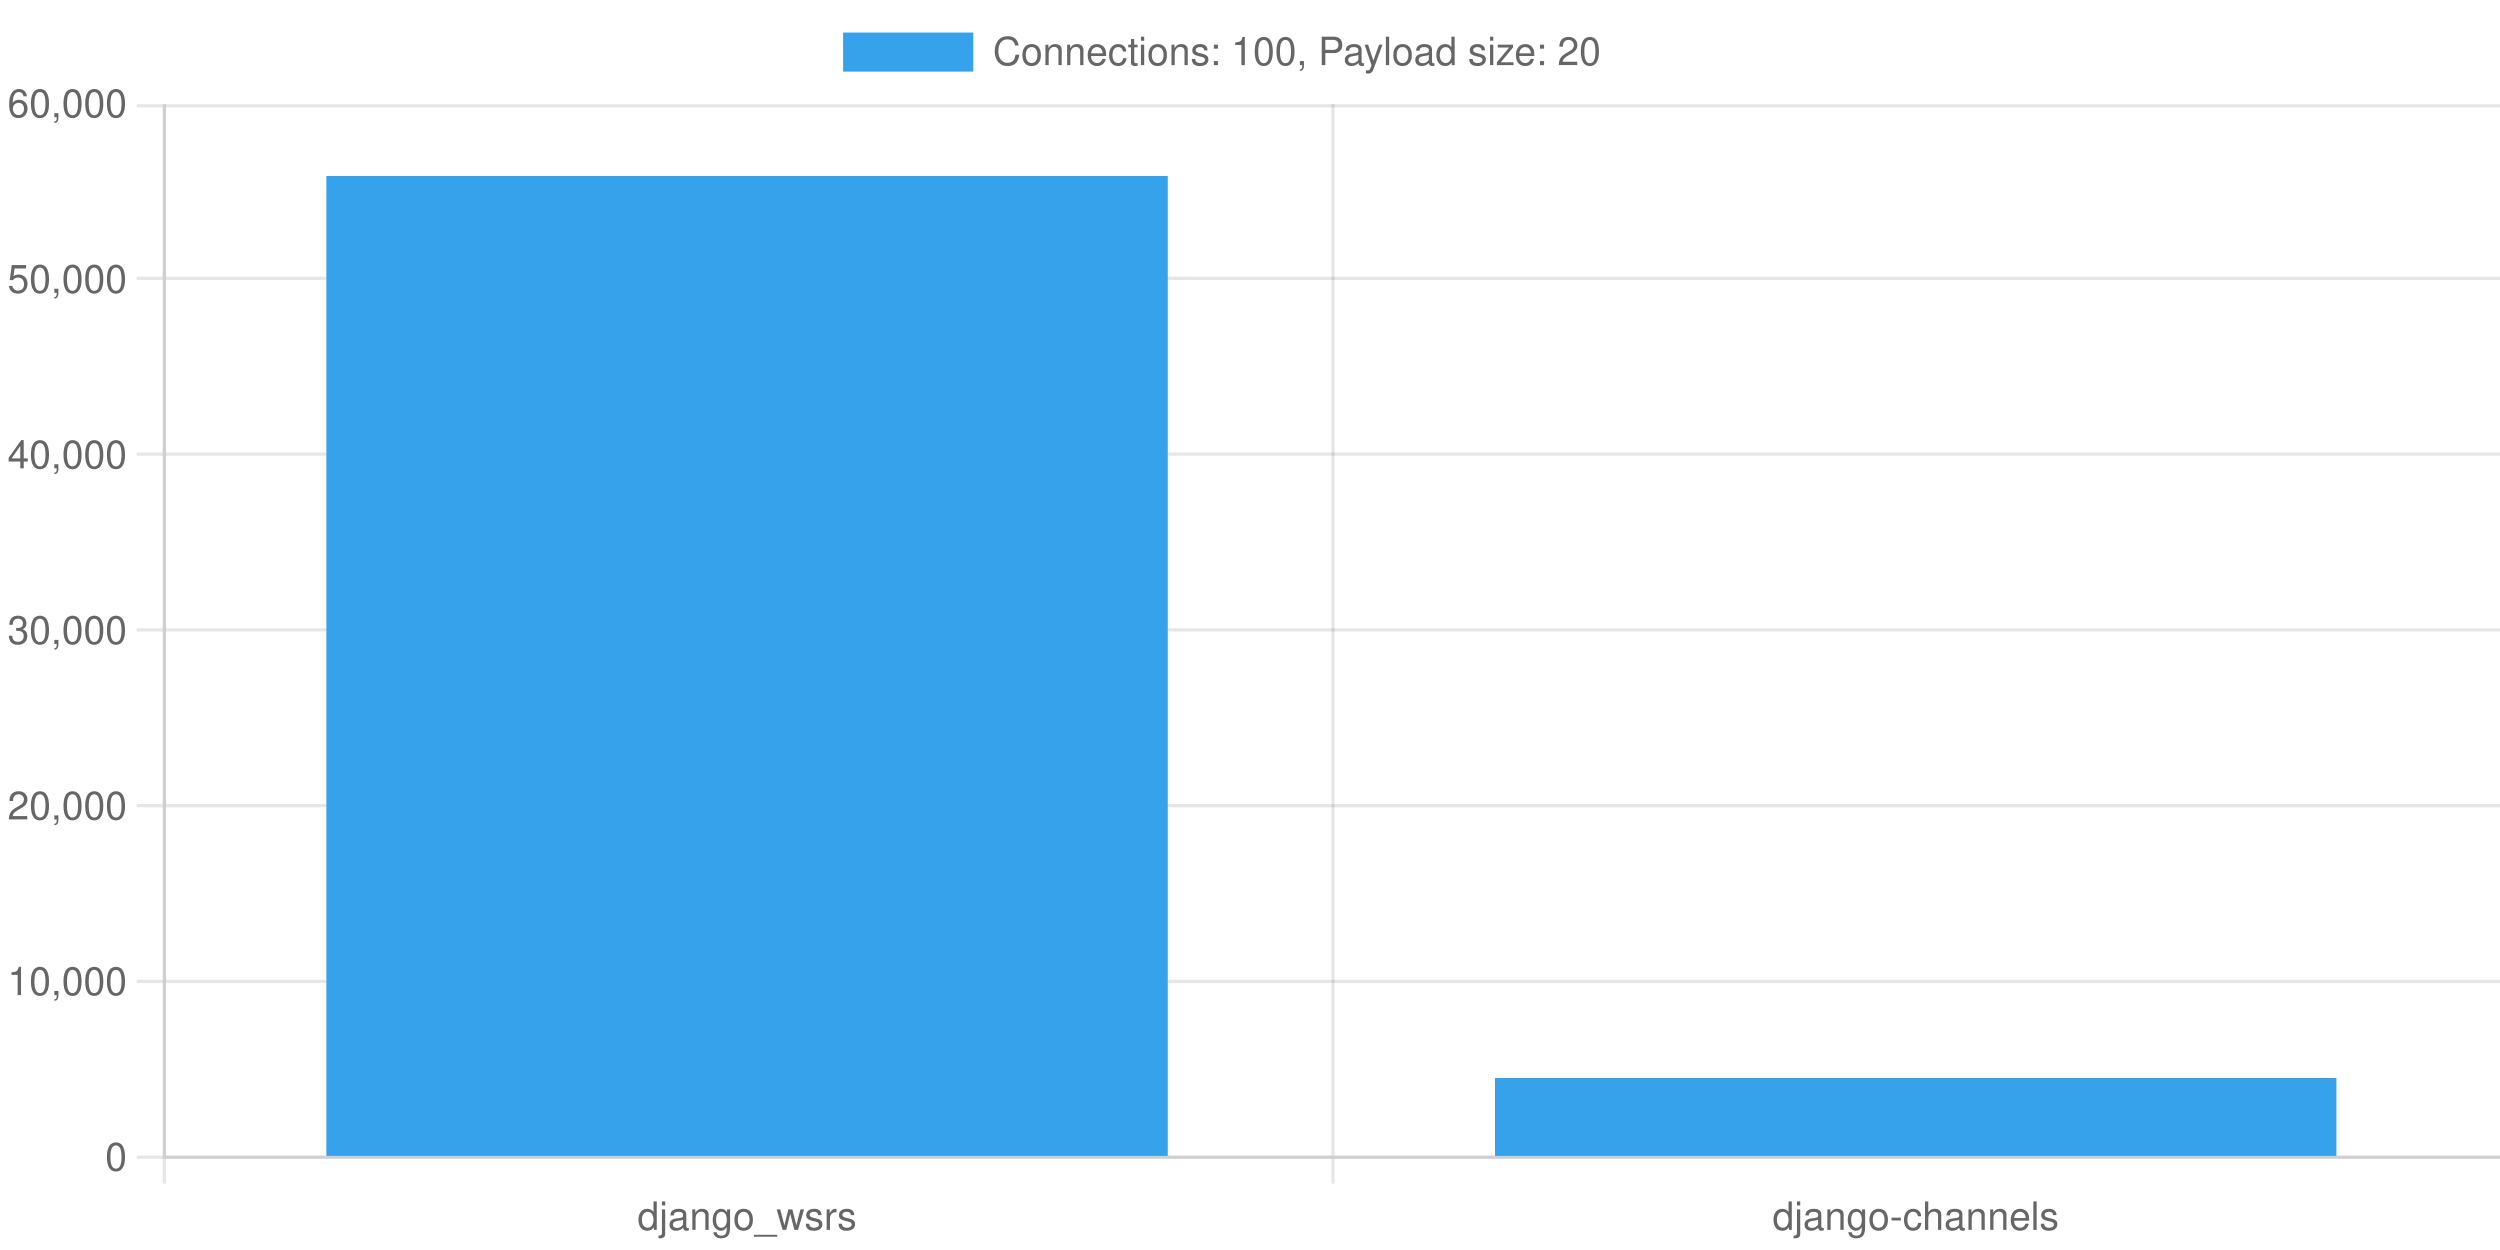
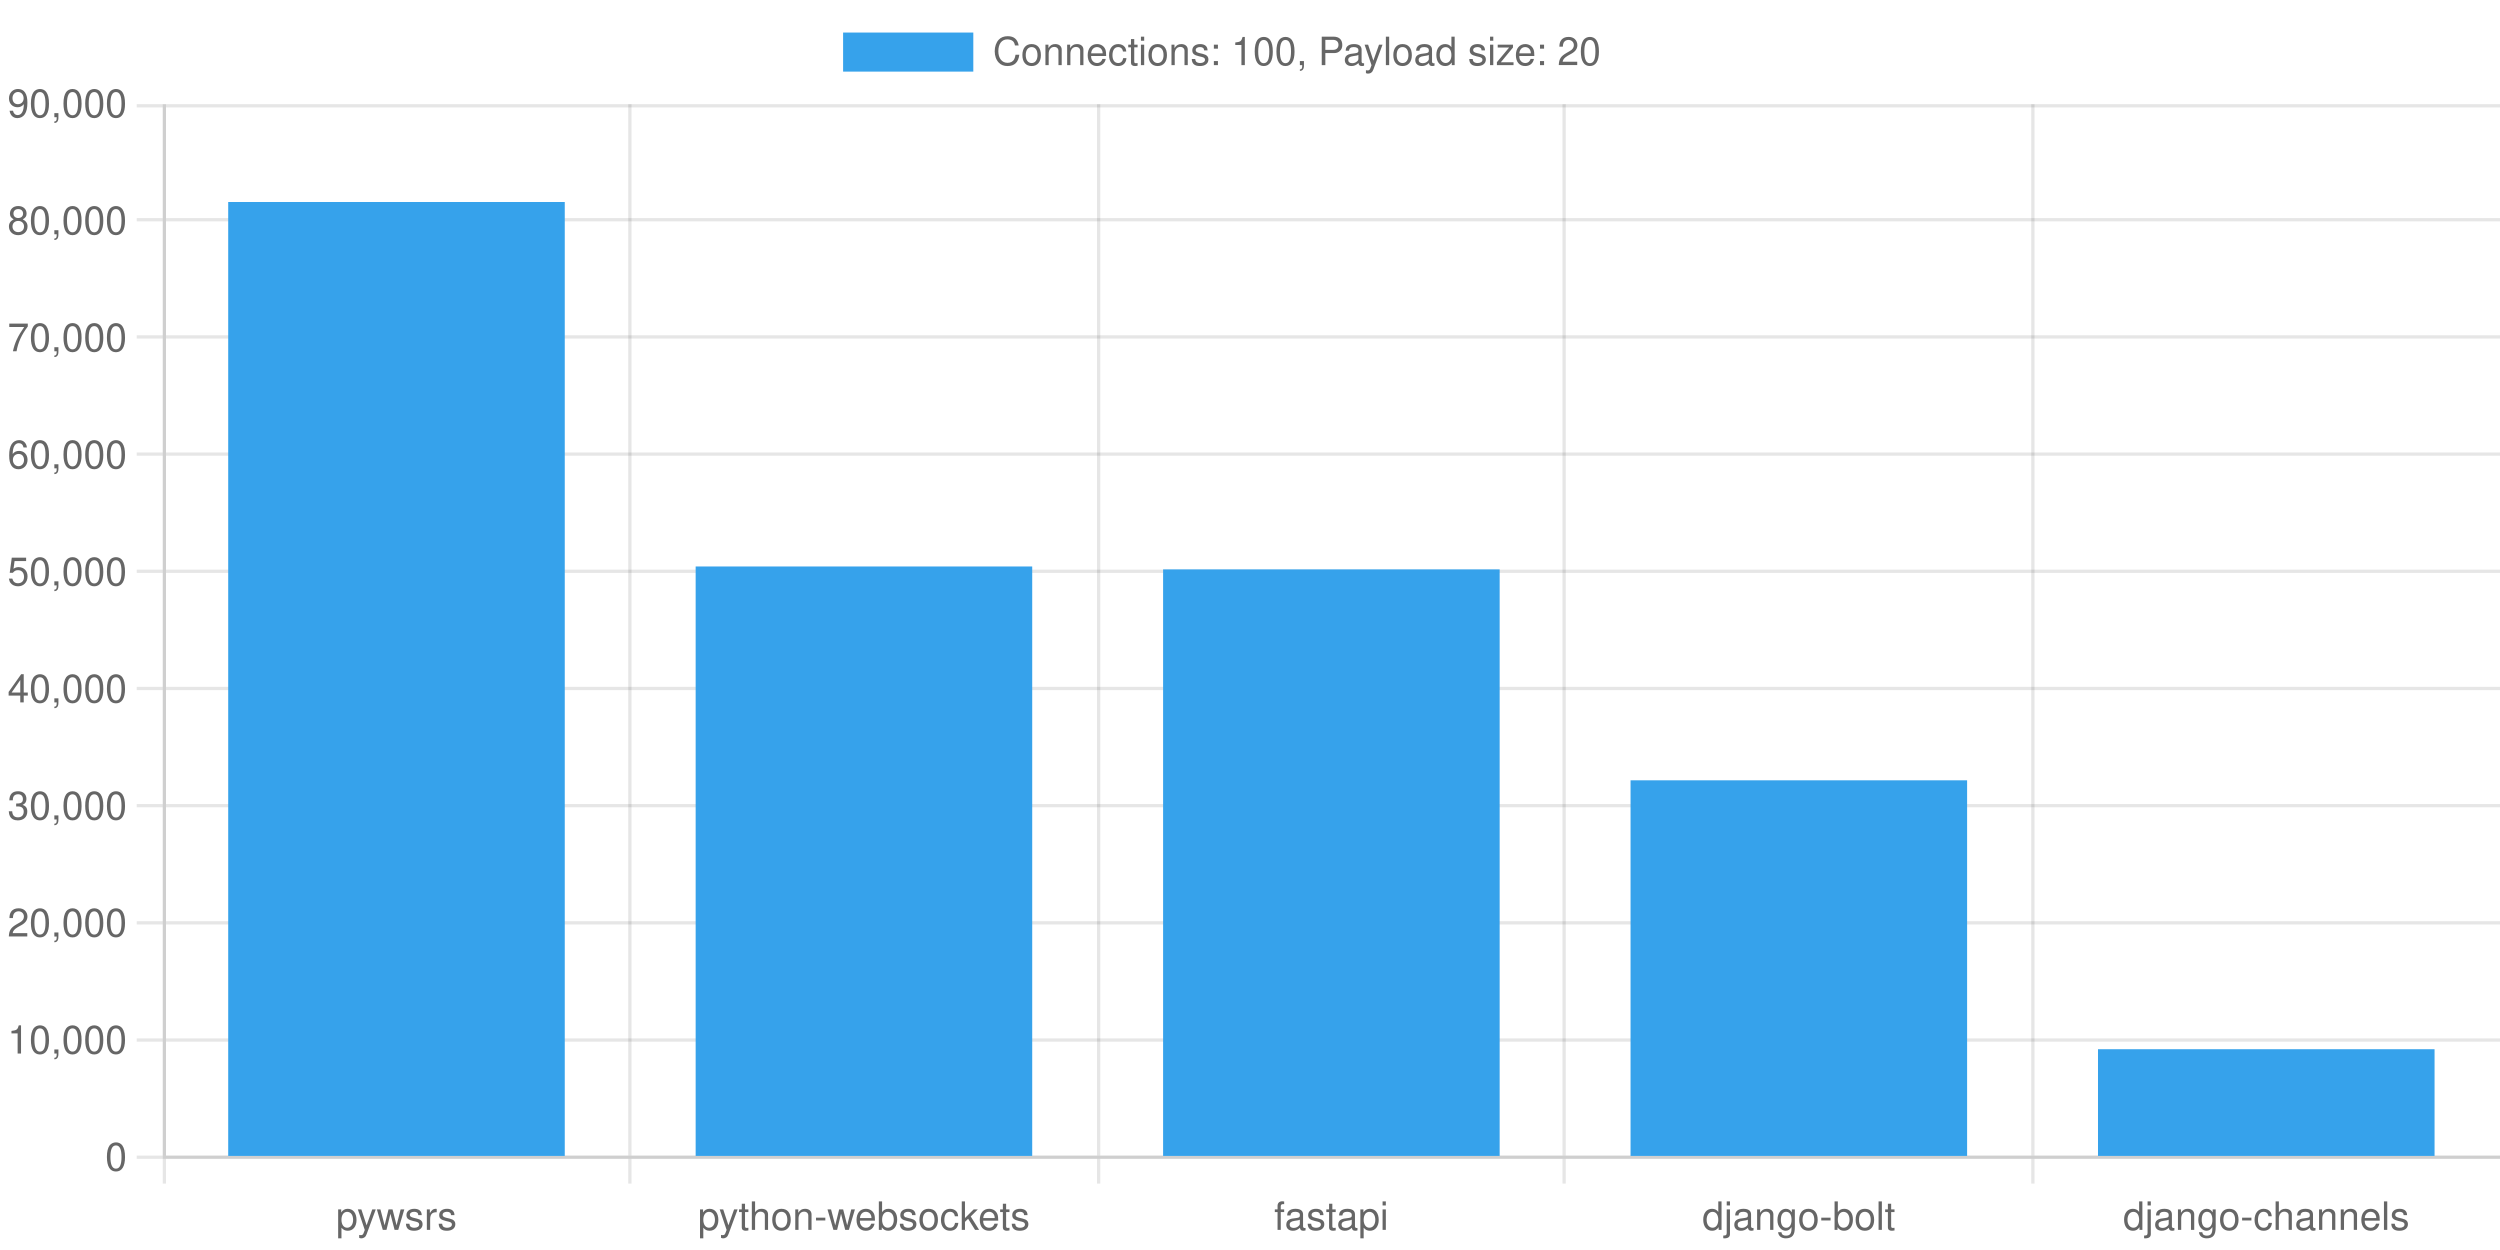
<svg xmlns="http://www.w3.org/2000/svg" version="1.1" width="768px" height="384px" viewBox="0 0 768 384">
  <defs>
    <clipPath id="clip-1" fill-rule="nonzero">
      <path d="M 0,0 L 0,32 768,32 768,0 Z" />
    </clipPath>
    <clipPath id="clip-2" fill-rule="nonzero">
      <path d="M 0,355.6 L 0,384 768,384 768,355.6 Z" />
    </clipPath>
    <clipPath id="clip-3" fill-rule="nonzero">
      <path d="M 0,0 L 0,384 50,384 50,0 Z" />
    </clipPath>
    <clipPath id="clip-4" fill-rule="nonzero">
      <path d="M 50,32 L 50,355.6 768,355.6 768,32 Z" />
    </clipPath>
  </defs>
  <g stroke="none" fill="transparent" fill-rule="nonzero" fill-opacity="1">
    <rect x="0" y="0" width="768" height="384" transform="matrix(1 0 0 1 0 0)" />
  </g>
  <g stroke="rgb(0,0,0)" stroke-width="1" stroke-linecap="butt" stroke-linejoin="miter" stroke-miterlimit="4" stroke-opacity="0.1" fill="none">
    <path d="M 50.5,32 L 50.5,355" />
  </g>
  <g stroke="rgb(0,0,0)" stroke-width="1" stroke-linecap="butt" stroke-linejoin="miter" stroke-miterlimit="4" stroke-opacity="0.1" fill="none">
    <path d="M 50.5,356 L 50.5,363.6" />
  </g>
  <g stroke="rgb(0,0,0)" stroke-width="1" stroke-linecap="butt" stroke-linejoin="miter" stroke-miterlimit="4" stroke-opacity="0.1" fill="none">
-     <path d="M 409.5,32 L 409.5,355" />
-   </g>
-   <g stroke="rgb(0,0,0)" stroke-width="1" stroke-linecap="butt" stroke-linejoin="miter" stroke-miterlimit="4" stroke-opacity="0.1" fill="none">
-     <path d="M 409.5,356 L 409.5,363.6" />
+     <path d="M 193.5,32 L 193.5,355" />
+   </g>
+   <g stroke="rgb(0,0,0)" stroke-width="1" stroke-linecap="butt" stroke-linejoin="miter" stroke-miterlimit="4" stroke-opacity="0.1" fill="none">
+     <path d="M 193.5,356 L 193.5,363.6" />
+   </g>
+   <g stroke="rgb(0,0,0)" stroke-width="1" stroke-linecap="butt" stroke-linejoin="miter" stroke-miterlimit="4" stroke-opacity="0.1" fill="none">
+     <path d="M 337.5,32 L 337.5,355" />
+   </g>
+   <g stroke="rgb(0,0,0)" stroke-width="1" stroke-linecap="butt" stroke-linejoin="miter" stroke-miterlimit="4" stroke-opacity="0.1" fill="none">
+     <path d="M 337.5,356 L 337.5,363.6" />
+   </g>
+   <g stroke="rgb(0,0,0)" stroke-width="1" stroke-linecap="butt" stroke-linejoin="miter" stroke-miterlimit="4" stroke-opacity="0.1" fill="none">
+     <path d="M 480.5,32 L 480.5,355" />
+   </g>
+   <g stroke="rgb(0,0,0)" stroke-width="1" stroke-linecap="butt" stroke-linejoin="miter" stroke-miterlimit="4" stroke-opacity="0.1" fill="none">
+     <path d="M 480.5,356 L 480.5,363.6" />
+   </g>
+   <g stroke="rgb(0,0,0)" stroke-width="1" stroke-linecap="butt" stroke-linejoin="miter" stroke-miterlimit="4" stroke-opacity="0.1" fill="none">
+     <path d="M 624.5,32 L 624.5,355" />
+   </g>
+   <g stroke="rgb(0,0,0)" stroke-width="1" stroke-linecap="butt" stroke-linejoin="miter" stroke-miterlimit="4" stroke-opacity="0.1" fill="none">
+     <path d="M 624.5,356 L 624.5,363.6" />
  </g>
  <g stroke="rgb(0,0,0)" stroke-width="1" stroke-linecap="butt" stroke-linejoin="miter" stroke-miterlimit="4" stroke-opacity="0.1" fill="none">
    <path d="M 768.5,32 L 768.5,355" />
  </g>
  <g stroke="rgb(0,0,0)" stroke-width="1" stroke-linecap="butt" stroke-linejoin="miter" stroke-miterlimit="4" stroke-opacity="0.1" fill="none">
    <path d="M 768.5,356 L 768.5,363.6" />
  </g>
  <g stroke="rgb(0,0,0)" stroke-width="1" stroke-linecap="butt" stroke-linejoin="miter" stroke-miterlimit="4" stroke-opacity="0.1" fill="none">
    <path d="M 51,355.5 L 768,355.5" />
  </g>
  <g stroke="rgb(0,0,0)" stroke-width="1" stroke-linecap="butt" stroke-linejoin="miter" stroke-miterlimit="4" stroke-opacity="0.1" fill="none">
    <path d="M 42,355.5 L 50,355.5" />
  </g>
  <g stroke="rgb(0,0,0)" stroke-width="1" stroke-linecap="butt" stroke-linejoin="miter" stroke-miterlimit="4" stroke-opacity="0.1" fill="none">
-     <path d="M 51,301.5 L 768,301.5" />
-   </g>
-   <g stroke="rgb(0,0,0)" stroke-width="1" stroke-linecap="butt" stroke-linejoin="miter" stroke-miterlimit="4" stroke-opacity="0.1" fill="none">
-     <path d="M 42,301.5 L 50,301.5" />
+     <path d="M 51,319.5 L 768,319.5" />
+   </g>
+   <g stroke="rgb(0,0,0)" stroke-width="1" stroke-linecap="butt" stroke-linejoin="miter" stroke-miterlimit="4" stroke-opacity="0.1" fill="none">
+     <path d="M 42,319.5 L 50,319.5" />
+   </g>
+   <g stroke="rgb(0,0,0)" stroke-width="1" stroke-linecap="butt" stroke-linejoin="miter" stroke-miterlimit="4" stroke-opacity="0.1" fill="none">
+     <path d="M 51,283.5 L 768,283.5" />
+   </g>
+   <g stroke="rgb(0,0,0)" stroke-width="1" stroke-linecap="butt" stroke-linejoin="miter" stroke-miterlimit="4" stroke-opacity="0.1" fill="none">
+     <path d="M 42,283.5 L 50,283.5" />
  </g>
  <g stroke="rgb(0,0,0)" stroke-width="1" stroke-linecap="butt" stroke-linejoin="miter" stroke-miterlimit="4" stroke-opacity="0.1" fill="none">
    <path d="M 51,247.5 L 768,247.5" />
  </g>
  <g stroke="rgb(0,0,0)" stroke-width="1" stroke-linecap="butt" stroke-linejoin="miter" stroke-miterlimit="4" stroke-opacity="0.1" fill="none">
    <path d="M 42,247.5 L 50,247.5" />
  </g>
  <g stroke="rgb(0,0,0)" stroke-width="1" stroke-linecap="butt" stroke-linejoin="miter" stroke-miterlimit="4" stroke-opacity="0.1" fill="none">
-     <path d="M 51,193.5 L 768,193.5" />
-   </g>
-   <g stroke="rgb(0,0,0)" stroke-width="1" stroke-linecap="butt" stroke-linejoin="miter" stroke-miterlimit="4" stroke-opacity="0.1" fill="none">
-     <path d="M 42,193.5 L 50,193.5" />
+     <path d="M 51,211.5 L 768,211.5" />
+   </g>
+   <g stroke="rgb(0,0,0)" stroke-width="1" stroke-linecap="butt" stroke-linejoin="miter" stroke-miterlimit="4" stroke-opacity="0.1" fill="none">
+     <path d="M 42,211.5 L 50,211.5" />
+   </g>
+   <g stroke="rgb(0,0,0)" stroke-width="1" stroke-linecap="butt" stroke-linejoin="miter" stroke-miterlimit="4" stroke-opacity="0.1" fill="none">
+     <path d="M 51,175.5 L 768,175.5" />
+   </g>
+   <g stroke="rgb(0,0,0)" stroke-width="1" stroke-linecap="butt" stroke-linejoin="miter" stroke-miterlimit="4" stroke-opacity="0.1" fill="none">
+     <path d="M 42,175.5 L 50,175.5" />
  </g>
  <g stroke="rgb(0,0,0)" stroke-width="1" stroke-linecap="butt" stroke-linejoin="miter" stroke-miterlimit="4" stroke-opacity="0.1" fill="none">
    <path d="M 51,139.5 L 768,139.5" />
  </g>
  <g stroke="rgb(0,0,0)" stroke-width="1" stroke-linecap="butt" stroke-linejoin="miter" stroke-miterlimit="4" stroke-opacity="0.1" fill="none">
    <path d="M 42,139.5 L 50,139.5" />
  </g>
  <g stroke="rgb(0,0,0)" stroke-width="1" stroke-linecap="butt" stroke-linejoin="miter" stroke-miterlimit="4" stroke-opacity="0.1" fill="none">
-     <path d="M 51,85.5 L 768,85.5" />
-   </g>
-   <g stroke="rgb(0,0,0)" stroke-width="1" stroke-linecap="butt" stroke-linejoin="miter" stroke-miterlimit="4" stroke-opacity="0.1" fill="none">
-     <path d="M 42,85.5 L 50,85.5" />
+     <path d="M 51,103.5 L 768,103.5" />
+   </g>
+   <g stroke="rgb(0,0,0)" stroke-width="1" stroke-linecap="butt" stroke-linejoin="miter" stroke-miterlimit="4" stroke-opacity="0.1" fill="none">
+     <path d="M 42,103.5 L 50,103.5" />
+   </g>
+   <g stroke="rgb(0,0,0)" stroke-width="1" stroke-linecap="butt" stroke-linejoin="miter" stroke-miterlimit="4" stroke-opacity="0.1" fill="none">
+     <path d="M 51,67.5 L 768,67.5" />
+   </g>
+   <g stroke="rgb(0,0,0)" stroke-width="1" stroke-linecap="butt" stroke-linejoin="miter" stroke-miterlimit="4" stroke-opacity="0.1" fill="none">
+     <path d="M 42,67.5 L 50,67.5" />
  </g>
  <g stroke="rgb(0,0,0)" stroke-width="1" stroke-linecap="butt" stroke-linejoin="miter" stroke-miterlimit="4" stroke-opacity="0.1" fill="none">
    <path d="M 51,32.5 L 768,32.5" />
  </g>
  <g stroke="rgb(0,0,0)" stroke-width="1" stroke-linecap="butt" stroke-linejoin="miter" stroke-miterlimit="4" stroke-opacity="0.1" fill="none">
    <path d="M 42,32.5 L 50,32.5" />
  </g>
  <g stroke="none" fill="rgb(54,162,235)" fill-rule="nonzero" fill-opacity="1" clip-path="url(#clip-1)">
    <path d="M 259,10 L 259,22 299,22 299,10 Z" />
  </g>
  <g stroke="none" fill="#666" fill-rule="nonzero" fill-opacity="1" clip-path="url(#clip-1)">
    <text style="font:normal 12px 'Helvetica Neue', 'Helvetica', 'Arial', sans-serif;" text-anchor="start" dominant-baseline="middle" transform="matrix(1 0 0 1 0 0)">
      <tspan x="305" y="16">Connections: 100, Payload size: 20</tspan>
    </text>
  </g>
  <g stroke="rgb(0,0,0)" stroke-width="1" stroke-linecap="butt" stroke-linejoin="miter" stroke-miterlimit="4" stroke-opacity="0.1" fill="none">
    <path d="M 50,355.5 L 769,355.5" />
  </g>
  <g stroke="none" fill="#666" fill-rule="nonzero" fill-opacity="1" clip-path="url(#clip-2)">
-     <text style="font:normal 12px 'Helvetica Neue', 'Helvetica', 'Arial', sans-serif;" text-anchor="middle" dominant-baseline="middle" transform="matrix(1 0 0 1 229.5 366.6)">
-       <tspan x="0" y="7.2">django_wsrs</tspan>
-     </text>
-   </g>
-   <g stroke="none" fill="#666" fill-rule="nonzero" fill-opacity="1" clip-path="url(#clip-2)">
-     <text style="font:normal 12px 'Helvetica Neue', 'Helvetica', 'Arial', sans-serif;" text-anchor="middle" dominant-baseline="middle" transform="matrix(1 0 0 1 588.5 366.6)">
+     <text style="font:normal 12px 'Helvetica Neue', 'Helvetica', 'Arial', sans-serif;" text-anchor="middle" dominant-baseline="middle" transform="matrix(1 0 0 1 121.8 366.6)">
+       <tspan x="0" y="7.2">pywsrs</tspan>
+     </text>
+   </g>
+   <g stroke="none" fill="#666" fill-rule="nonzero" fill-opacity="1" clip-path="url(#clip-2)">
+     <text style="font:normal 12px 'Helvetica Neue', 'Helvetica', 'Arial', sans-serif;" text-anchor="middle" dominant-baseline="middle" transform="matrix(1 0 0 1 265.4 366.6)">
+       <tspan x="0" y="7.2">python-websockets</tspan>
+     </text>
+   </g>
+   <g stroke="none" fill="#666" fill-rule="nonzero" fill-opacity="1" clip-path="url(#clip-2)">
+     <text style="font:normal 12px 'Helvetica Neue', 'Helvetica', 'Arial', sans-serif;" text-anchor="middle" dominant-baseline="middle" transform="matrix(1 0 0 1 409 366.6)">
+       <tspan x="0" y="7.2">fastapi</tspan>
+     </text>
+   </g>
+   <g stroke="none" fill="#666" fill-rule="nonzero" fill-opacity="1" clip-path="url(#clip-2)">
+     <text style="font:normal 12px 'Helvetica Neue', 'Helvetica', 'Arial', sans-serif;" text-anchor="middle" dominant-baseline="middle" transform="matrix(1 0 0 1 552.6 366.6)">
+       <tspan x="0" y="7.2">django-bolt</tspan>
+     </text>
+   </g>
+   <g stroke="none" fill="#666" fill-rule="nonzero" fill-opacity="1" clip-path="url(#clip-2)">
+     <text style="font:normal 12px 'Helvetica Neue', 'Helvetica', 'Arial', sans-serif;" text-anchor="middle" dominant-baseline="middle" transform="matrix(1 0 0 1 696.2 366.6)">
      <tspan x="0" y="7.2">django-channels</tspan>
    </text>
  </g>
  <g stroke="rgb(0,0,0)" stroke-width="1" stroke-linecap="butt" stroke-linejoin="miter" stroke-miterlimit="4" stroke-opacity="0.1" fill="none">
    <path d="M 50.5,32 L 50.5,356" />
  </g>
  <g stroke="none" fill="#666" fill-rule="nonzero" fill-opacity="1" clip-path="url(#clip-3)">
    <text style="font:normal 12px 'Helvetica Neue', 'Helvetica', 'Arial', sans-serif;" text-anchor="end" dominant-baseline="middle" transform="matrix(1 0 0 1 39 355.6)">
      <tspan x="0" y="0">0</tspan>
    </text>
  </g>
  <g stroke="none" fill="#666" fill-rule="nonzero" fill-opacity="1" clip-path="url(#clip-3)">
-     <text style="font:normal 12px 'Helvetica Neue', 'Helvetica', 'Arial', sans-serif;" text-anchor="end" dominant-baseline="middle" transform="matrix(1 0 0 1 39 301.6667)">
+     <text style="font:normal 12px 'Helvetica Neue', 'Helvetica', 'Arial', sans-serif;" text-anchor="end" dominant-baseline="middle" transform="matrix(1 0 0 1 39 319.6444)">
      <tspan x="0" y="0">10,000</tspan>
    </text>
  </g>
  <g stroke="none" fill="#666" fill-rule="nonzero" fill-opacity="1" clip-path="url(#clip-3)">
+     <text style="font:normal 12px 'Helvetica Neue', 'Helvetica', 'Arial', sans-serif;" text-anchor="end" dominant-baseline="middle" transform="matrix(1 0 0 1 39 283.6889)">
+       <tspan x="0" y="0">20,000</tspan>
+     </text>
+   </g>
+   <g stroke="none" fill="#666" fill-rule="nonzero" fill-opacity="1" clip-path="url(#clip-3)">
    <text style="font:normal 12px 'Helvetica Neue', 'Helvetica', 'Arial', sans-serif;" text-anchor="end" dominant-baseline="middle" transform="matrix(1 0 0 1 39 247.7333)">
-       <tspan x="0" y="0">20,000</tspan>
-     </text>
-   </g>
-   <g stroke="none" fill="#666" fill-rule="nonzero" fill-opacity="1" clip-path="url(#clip-3)">
-     <text style="font:normal 12px 'Helvetica Neue', 'Helvetica', 'Arial', sans-serif;" text-anchor="end" dominant-baseline="middle" transform="matrix(1 0 0 1 39 193.8)">
      <tspan x="0" y="0">30,000</tspan>
    </text>
  </g>
  <g stroke="none" fill="#666" fill-rule="nonzero" fill-opacity="1" clip-path="url(#clip-3)">
+     <text style="font:normal 12px 'Helvetica Neue', 'Helvetica', 'Arial', sans-serif;" text-anchor="end" dominant-baseline="middle" transform="matrix(1 0 0 1 39 211.7778)">
+       <tspan x="0" y="0">40,000</tspan>
+     </text>
+   </g>
+   <g stroke="none" fill="#666" fill-rule="nonzero" fill-opacity="1" clip-path="url(#clip-3)">
+     <text style="font:normal 12px 'Helvetica Neue', 'Helvetica', 'Arial', sans-serif;" text-anchor="end" dominant-baseline="middle" transform="matrix(1 0 0 1 39 175.8222)">
+       <tspan x="0" y="0">50,000</tspan>
+     </text>
+   </g>
+   <g stroke="none" fill="#666" fill-rule="nonzero" fill-opacity="1" clip-path="url(#clip-3)">
    <text style="font:normal 12px 'Helvetica Neue', 'Helvetica', 'Arial', sans-serif;" text-anchor="end" dominant-baseline="middle" transform="matrix(1 0 0 1 39 139.8667)">
-       <tspan x="0" y="0">40,000</tspan>
-     </text>
-   </g>
-   <g stroke="none" fill="#666" fill-rule="nonzero" fill-opacity="1" clip-path="url(#clip-3)">
-     <text style="font:normal 12px 'Helvetica Neue', 'Helvetica', 'Arial', sans-serif;" text-anchor="end" dominant-baseline="middle" transform="matrix(1 0 0 1 39 85.93333)">
-       <tspan x="0" y="0">50,000</tspan>
+       <tspan x="0" y="0">60,000</tspan>
+     </text>
+   </g>
+   <g stroke="none" fill="#666" fill-rule="nonzero" fill-opacity="1" clip-path="url(#clip-3)">
+     <text style="font:normal 12px 'Helvetica Neue', 'Helvetica', 'Arial', sans-serif;" text-anchor="end" dominant-baseline="middle" transform="matrix(1 0 0 1 39 103.9111)">
+       <tspan x="0" y="0">70,000</tspan>
+     </text>
+   </g>
+   <g stroke="none" fill="#666" fill-rule="nonzero" fill-opacity="1" clip-path="url(#clip-3)">
+     <text style="font:normal 12px 'Helvetica Neue', 'Helvetica', 'Arial', sans-serif;" text-anchor="end" dominant-baseline="middle" transform="matrix(1 0 0 1 39 67.95556)">
+       <tspan x="0" y="0">80,000</tspan>
    </text>
  </g>
  <g stroke="none" fill="#666" fill-rule="nonzero" fill-opacity="1" clip-path="url(#clip-3)">
    <text style="font:normal 12px 'Helvetica Neue', 'Helvetica', 'Arial', sans-serif;" text-anchor="end" dominant-baseline="middle" transform="matrix(1 0 0 1 39 32)">
-       <tspan x="0" y="0">60,000</tspan>
-     </text>
-   </g>
-   <g stroke="none" fill="rgb(54,162,235)" fill-rule="nonzero" fill-opacity="1" clip-path="url(#clip-4)">
-     <path d="M 100.26,54.068 L 100.26,355.1 358.74,355.1 358.74,54.068 Z" />
-   </g>
-   <g stroke="none" fill="rgb(54,162,235)" fill-rule="nonzero" fill-opacity="1" clip-path="url(#clip-4)">
-     <path d="M 459.26,331.152 L 459.26,355.1 717.74,355.1 717.74,331.152 Z" />
+       <tspan x="0" y="0">90,000</tspan>
+     </text>
+   </g>
+   <g stroke="none" fill="rgb(54,162,235)" fill-rule="nonzero" fill-opacity="1" clip-path="url(#clip-4)">
+     <path d="M 70.104,62.055 L 70.104,355.1 173.496,355.1 173.496,62.055 Z" />
+   </g>
+   <g stroke="none" fill="rgb(54,162,235)" fill-rule="nonzero" fill-opacity="1" clip-path="url(#clip-4)">
+     <path d="M 213.704,174.023 L 213.704,355.1 317.096,355.1 317.096,174.023 Z" />
+   </g>
+   <g stroke="none" fill="rgb(54,162,235)" fill-rule="nonzero" fill-opacity="1" clip-path="url(#clip-4)">
+     <path d="M 357.304,174.916 L 357.304,355.1 460.696,355.1 460.696,174.916 Z" />
+   </g>
+   <g stroke="none" fill="rgb(54,162,235)" fill-rule="nonzero" fill-opacity="1" clip-path="url(#clip-4)">
+     <path d="M 500.904,239.712 L 500.904,355.1 604.296,355.1 604.296,239.712 Z" />
+   </g>
+   <g stroke="none" fill="rgb(54,162,235)" fill-rule="nonzero" fill-opacity="1" clip-path="url(#clip-4)">
+     <path d="M 644.504,322.32 L 644.504,355.1 747.896,355.1 747.896,322.32 Z" />
  </g>
</svg>
